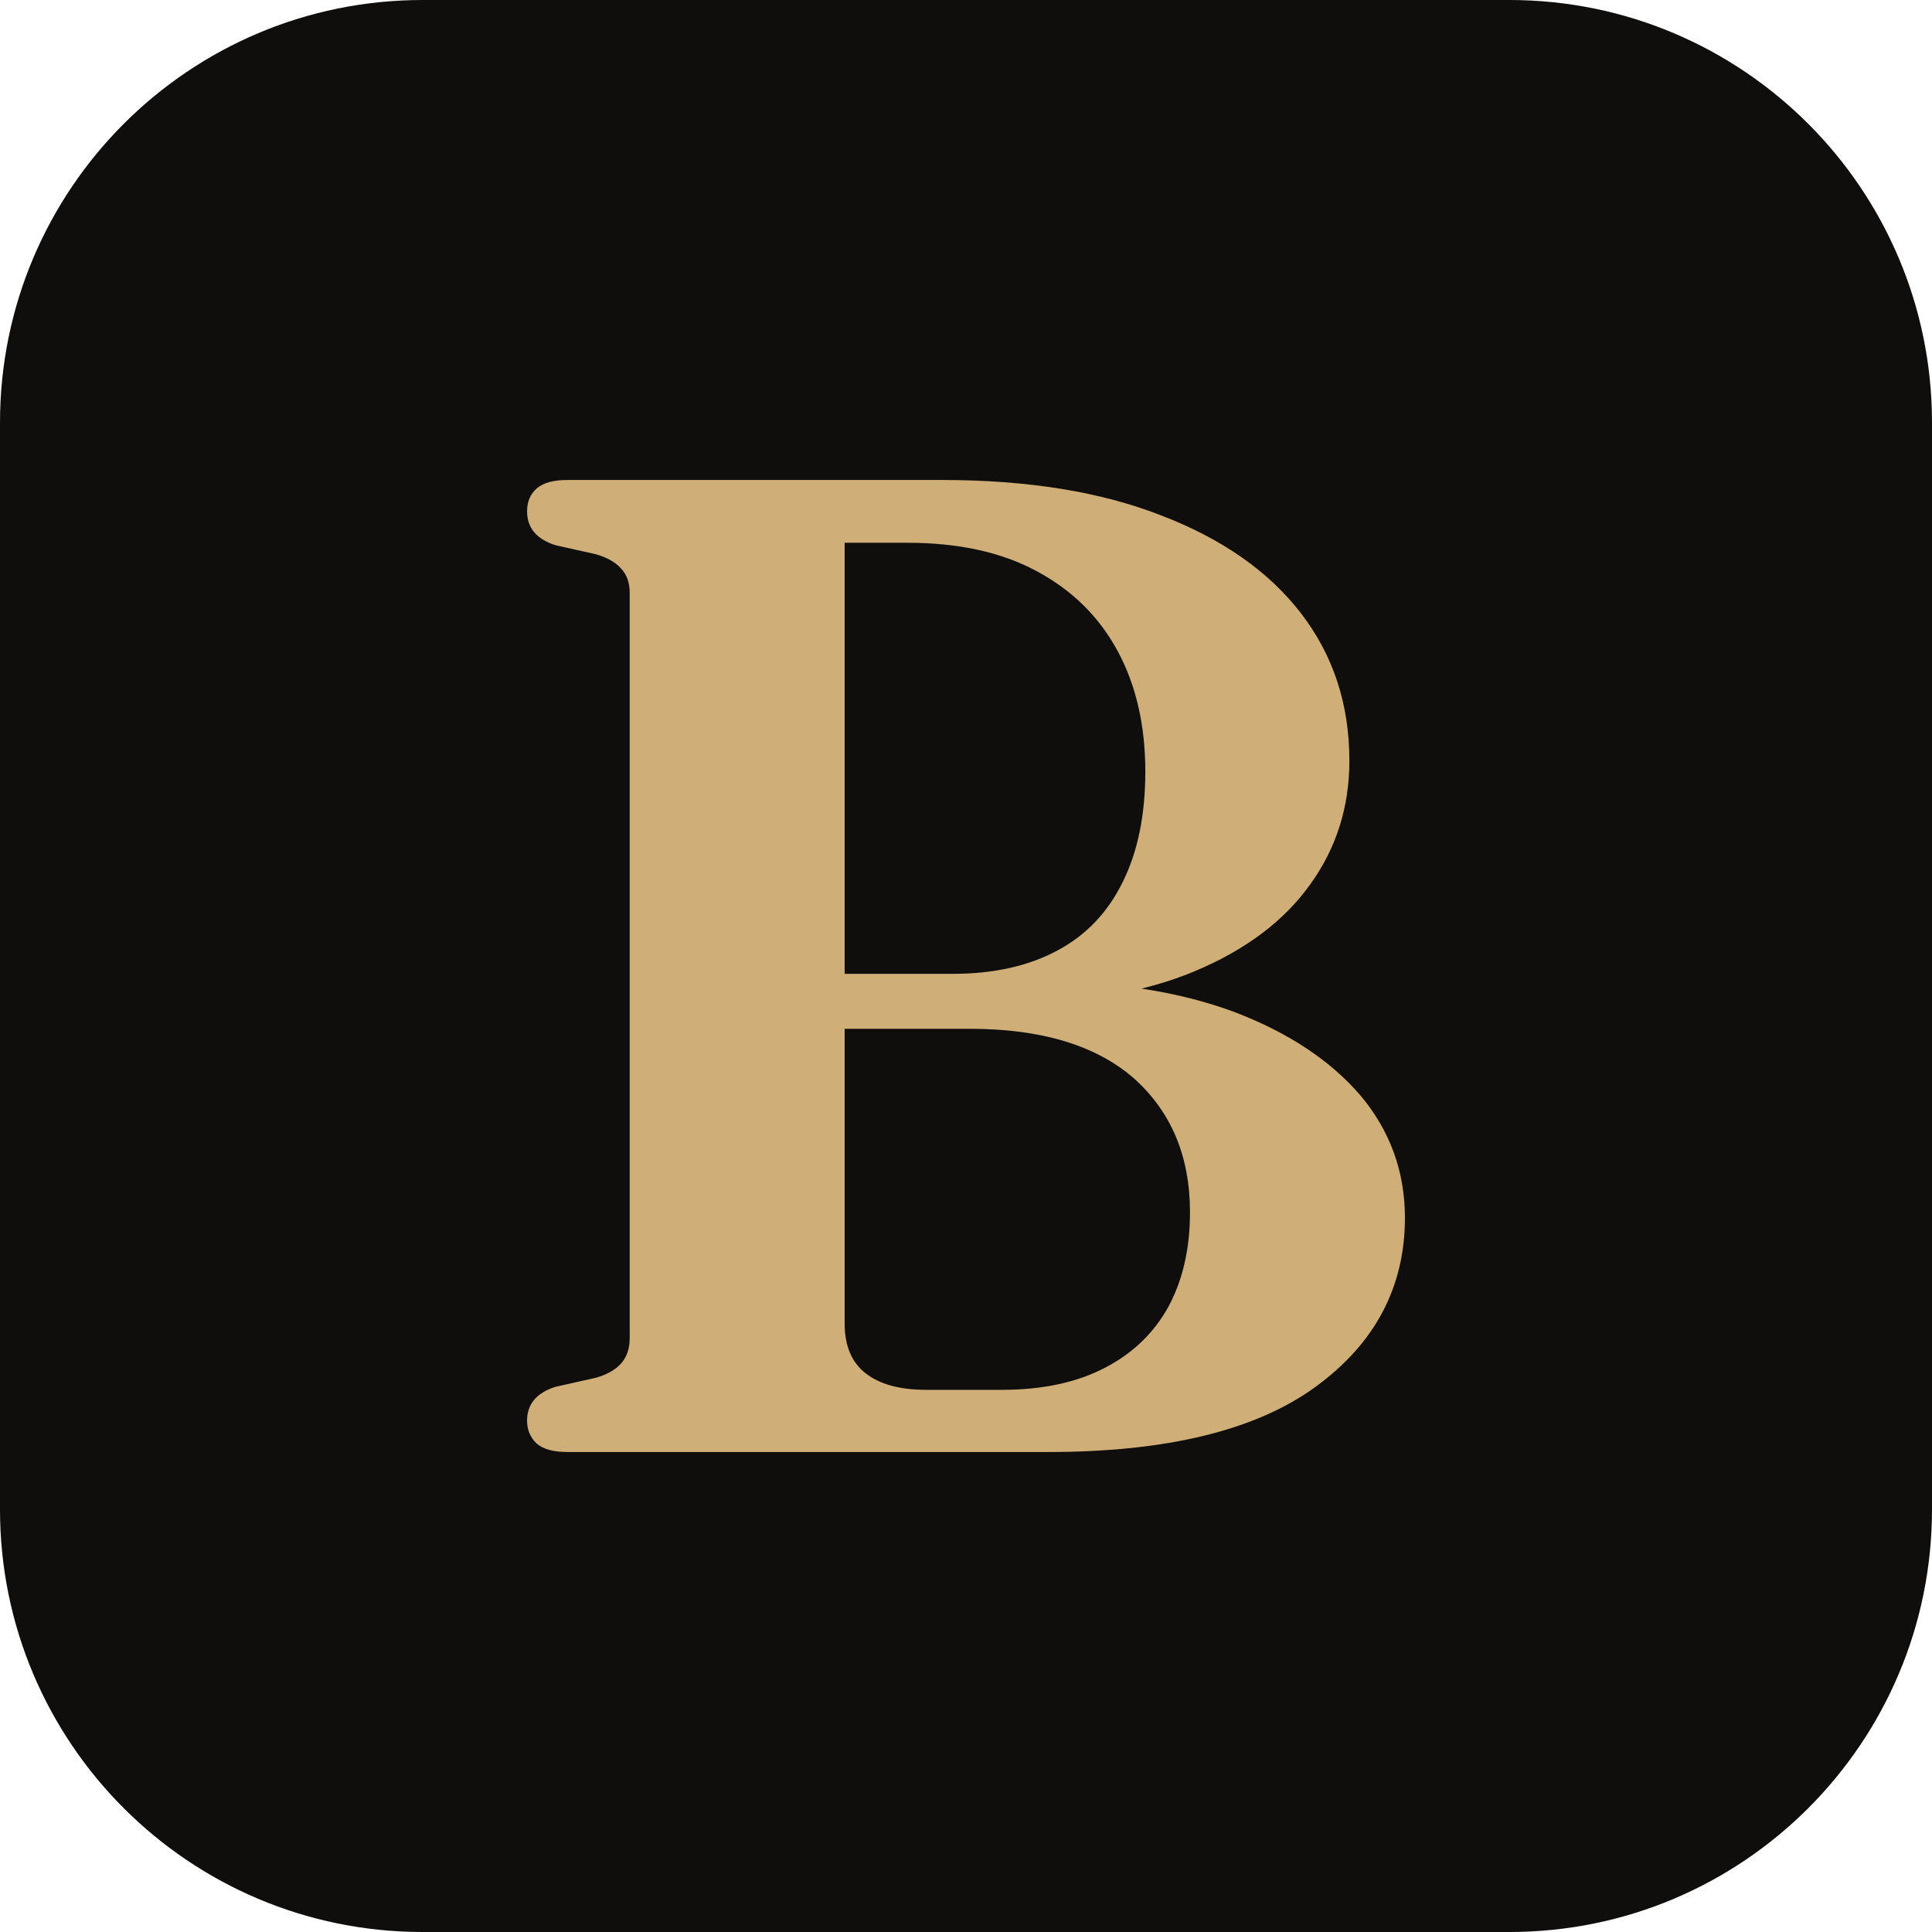
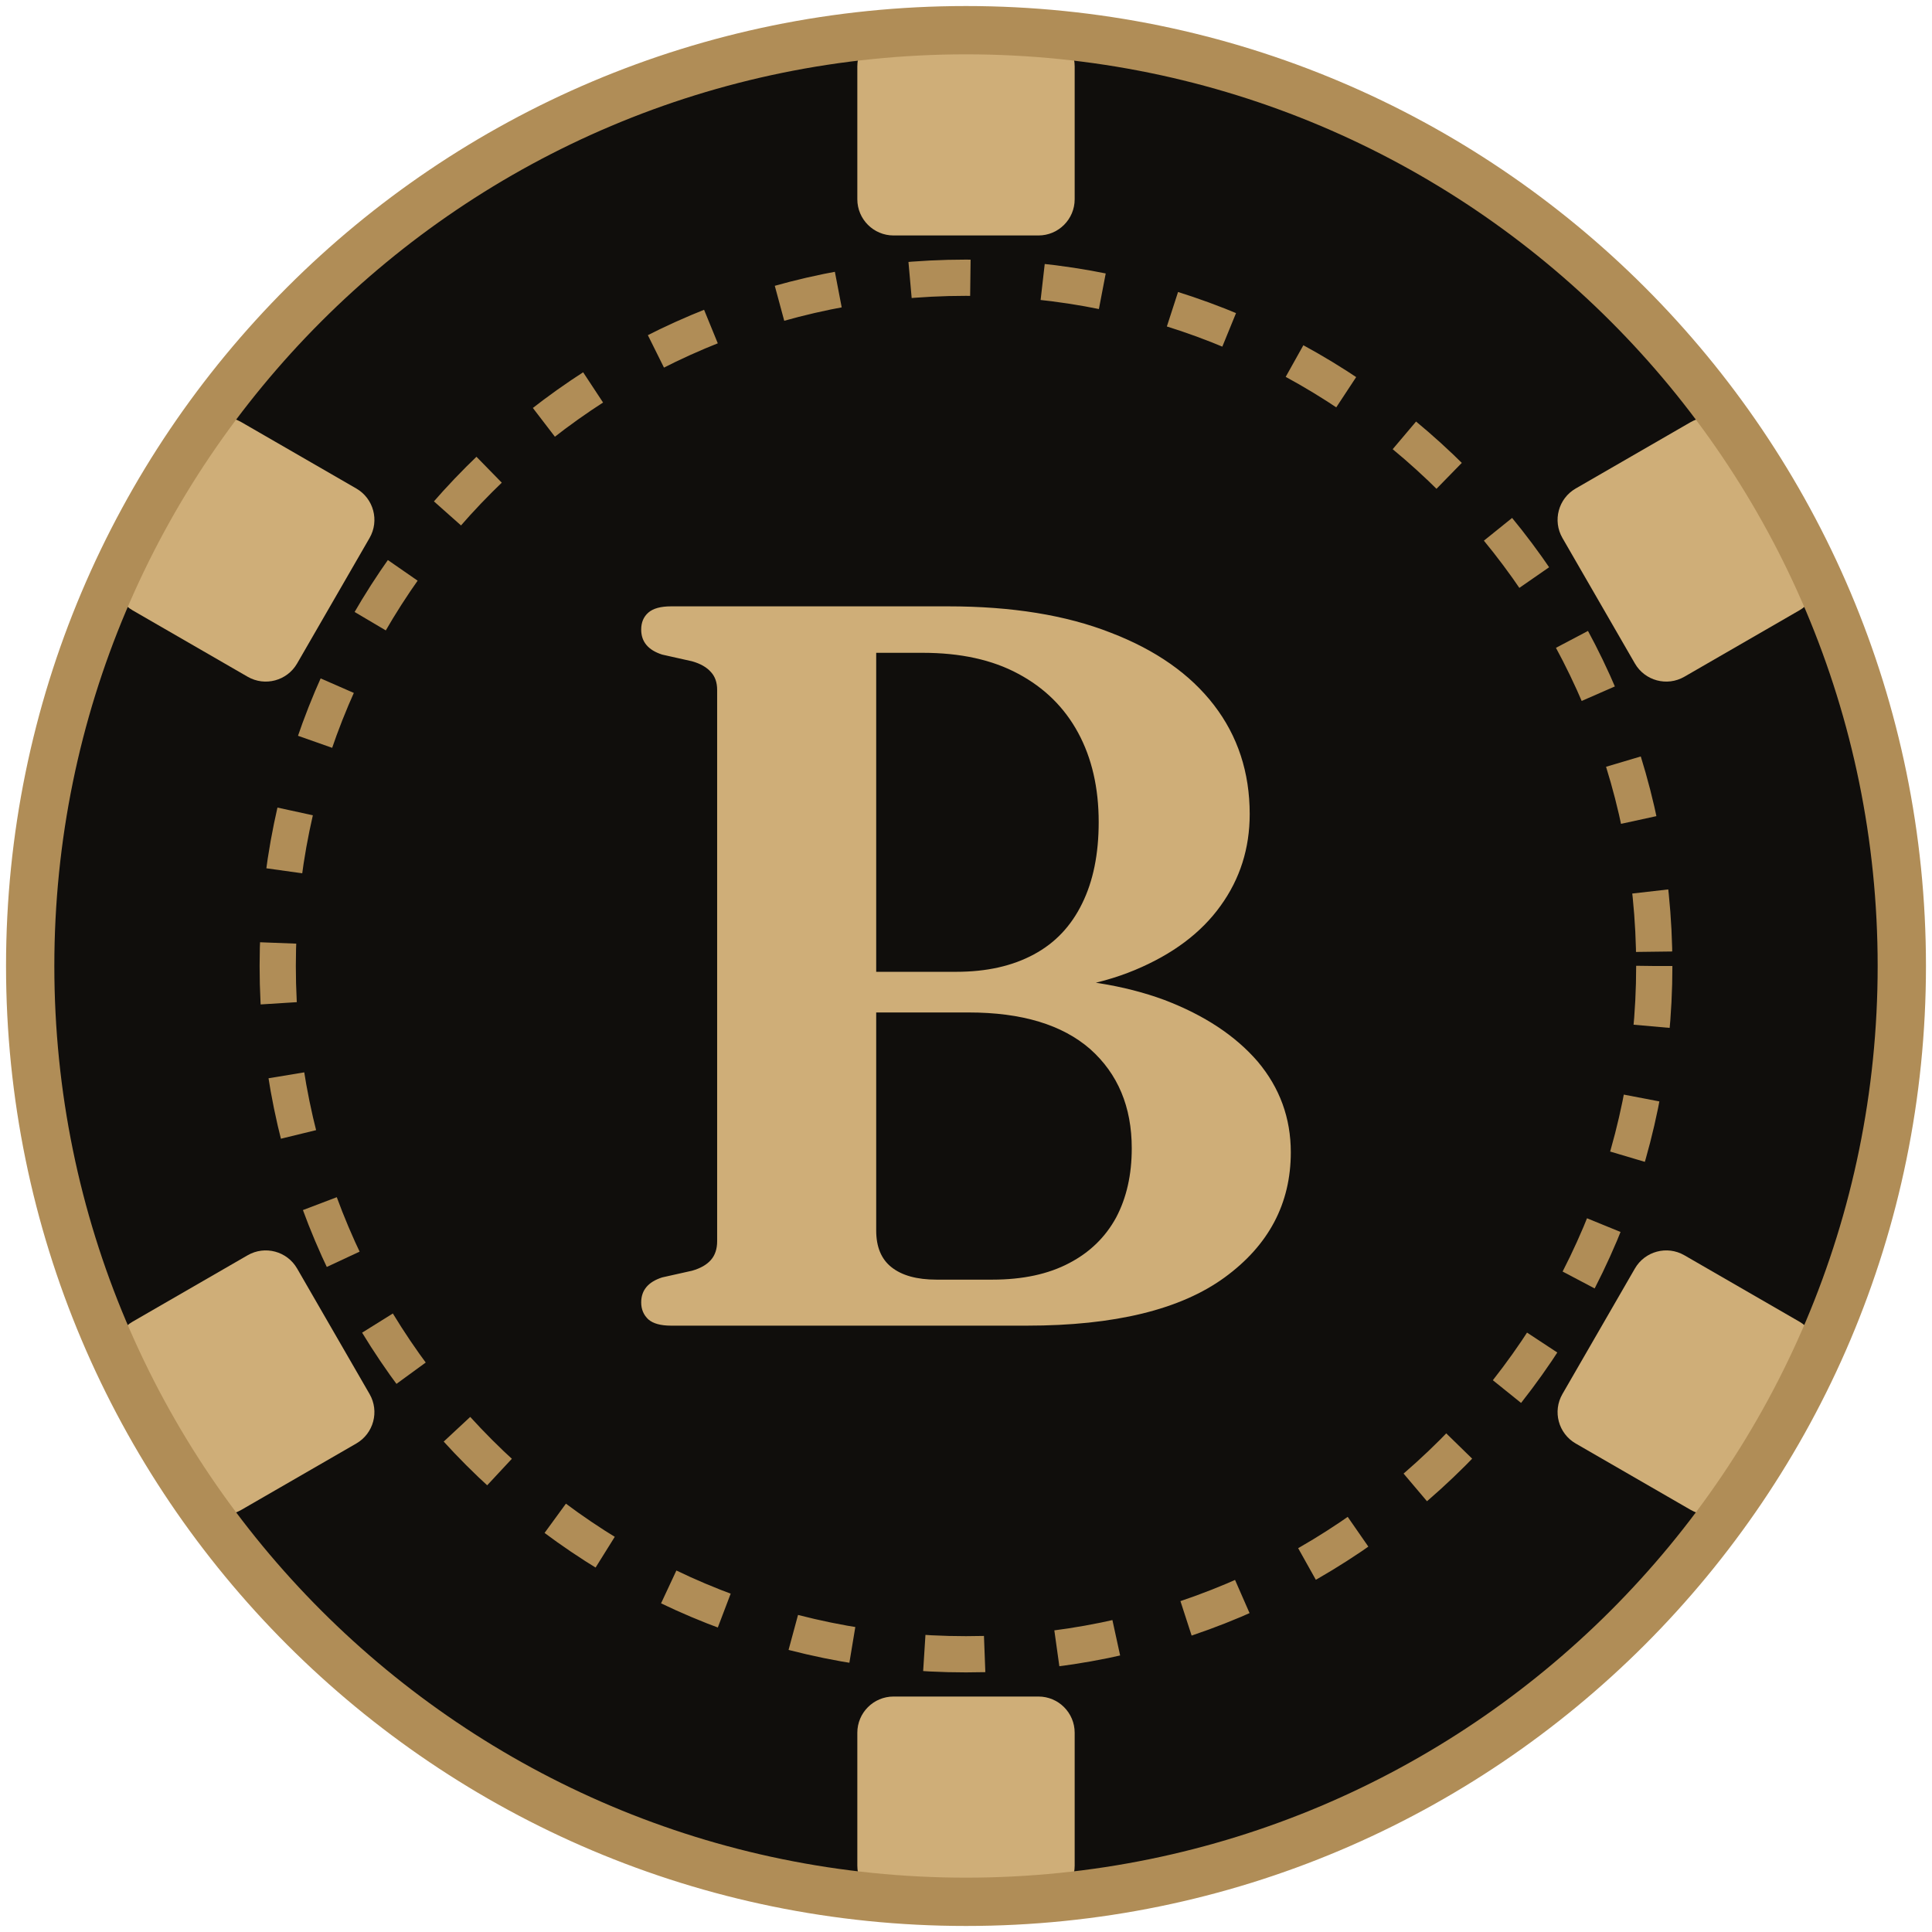
<svg xmlns="http://www.w3.org/2000/svg" viewBox="0 0 32 32">
-   <rect width="32" height="32" rx="7" fill="#100E0C" />
-   <path d="M23.27 20.17Q23.27 21.89 21.79 22.97Q20.31 24.05 17.36 24.05H9.4Q9.05 24.05 8.89 23.91Q8.73 23.76 8.73 23.53Q8.73 23.12 9.2 22.97L9.87 22.82Q10.15 22.74 10.29 22.58Q10.43 22.42 10.43 22.16V9.82Q10.43 9.57 10.29 9.42Q10.15 9.26 9.87 9.18L9.2 9.03Q8.73 8.88 8.73 8.47Q8.73 8.23 8.89 8.09Q9.05 7.95 9.4 7.95H15.6Q17.74 7.95 19.24 8.54Q20.75 9.12 21.55 10.16Q22.35 11.2 22.35 12.6Q22.35 13.75 21.7 14.65Q21.05 15.56 19.78 16.09Q18.51 16.62 16.64 16.62L17.28 16.26Q19.09 16.26 20.44 16.76Q21.78 17.27 22.53 18.14Q23.27 19.02 23.27 20.17ZM16.06 17.04H13.01V16.13H15.78Q16.8 16.13 17.52 15.74Q18.23 15.36 18.6 14.6Q18.97 13.85 18.97 12.78Q18.97 11.63 18.51 10.78Q18.05 9.93 17.17 9.46Q16.3 8.99 15.03 8.99H13.99V21.92Q13.99 22.47 14.33 22.74Q14.68 23.02 15.34 23.02H16.59Q17.61 23.02 18.31 22.65Q19 22.29 19.36 21.63Q19.71 20.97 19.71 20.08Q19.71 18.69 18.78 17.86Q17.84 17.04 16.06 17.04Z" fill="#CFAE78" />
+   <circle cx="16" cy="16" r="15.5" fill="#100E0C" />
+   <g fill="#CFAE78">
+     <rect x="14.2" y="0.5" width="3.6" height="3.4" rx="0.6" />
+     <rect x="14.2" y="0.5" width="3.6" height="3.4" rx="0.6" transform="rotate(60 16 16)" />
+     <rect x="14.2" y="0.5" width="3.6" height="3.4" rx="0.6" transform="rotate(120 16 16)" />
+     <rect x="14.2" y="0.5" width="3.6" height="3.4" rx="0.6" transform="rotate(180 16 16)" />
+     <rect x="14.2" y="0.5" width="3.6" height="3.4" rx="0.6" transform="rotate(240 16 16)" />
+     <rect x="14.2" y="0.5" width="3.6" height="3.4" rx="0.6" transform="rotate(300 16 16)" />
+   </g>
+   <circle cx="16" cy="16" r="15.5" fill="none" stroke="#B08D57" stroke-width="0.8" />
+   <circle cx="16" cy="16" r="11.4" fill="none" stroke="#B08D57" stroke-width="0.6" stroke-dasharray="1 1.2" />
+   <path transform="translate(16 16) scale(0.74) translate(-16 -16)" fill="#CFAE78" d="M23.27 20.17Q23.27 21.89 21.79 22.97Q20.31 24.05 17.36 24.05H9.4Q9.05 24.05 8.89 23.91Q8.73 23.76 8.73 23.53Q8.73 23.12 9.2 22.97L9.87 22.82Q10.15 22.74 10.29 22.58Q10.43 22.42 10.43 22.16V9.82Q10.43 9.57 10.29 9.42Q10.15 9.26 9.87 9.18L9.2 9.03Q8.73 8.88 8.73 8.47Q8.73 8.23 8.89 8.09Q9.05 7.95 9.4 7.95H15.6Q17.74 7.95 19.24 8.54Q20.75 9.12 21.55 10.16Q22.35 11.2 22.35 12.6Q22.35 13.75 21.7 14.65Q21.05 15.56 19.78 16.09Q18.51 16.62 16.64 16.62L17.28 16.26Q19.09 16.26 20.44 16.76Q21.78 17.27 22.53 18.14Q23.27 19.02 23.27 20.17ZM16.06 17.04H13.01V16.13H15.78Q16.8 16.13 17.52 15.74Q18.23 15.36 18.6 14.6Q18.97 13.85 18.97 12.78Q18.97 11.63 18.51 10.78Q18.05 9.93 17.17 9.46Q16.3 8.99 15.03 8.99H13.99V21.92Q13.99 22.47 14.33 22.74Q14.68 23.02 15.34 23.02H16.59Q17.61 23.020 18.31 22.65Q19 22.29 19.36 21.63Q19.71 20.97 19.71 20.08Q19.71 18.69 18.78 17.86Q17.84 17.04 16.06 17.04Z" />
</svg>
